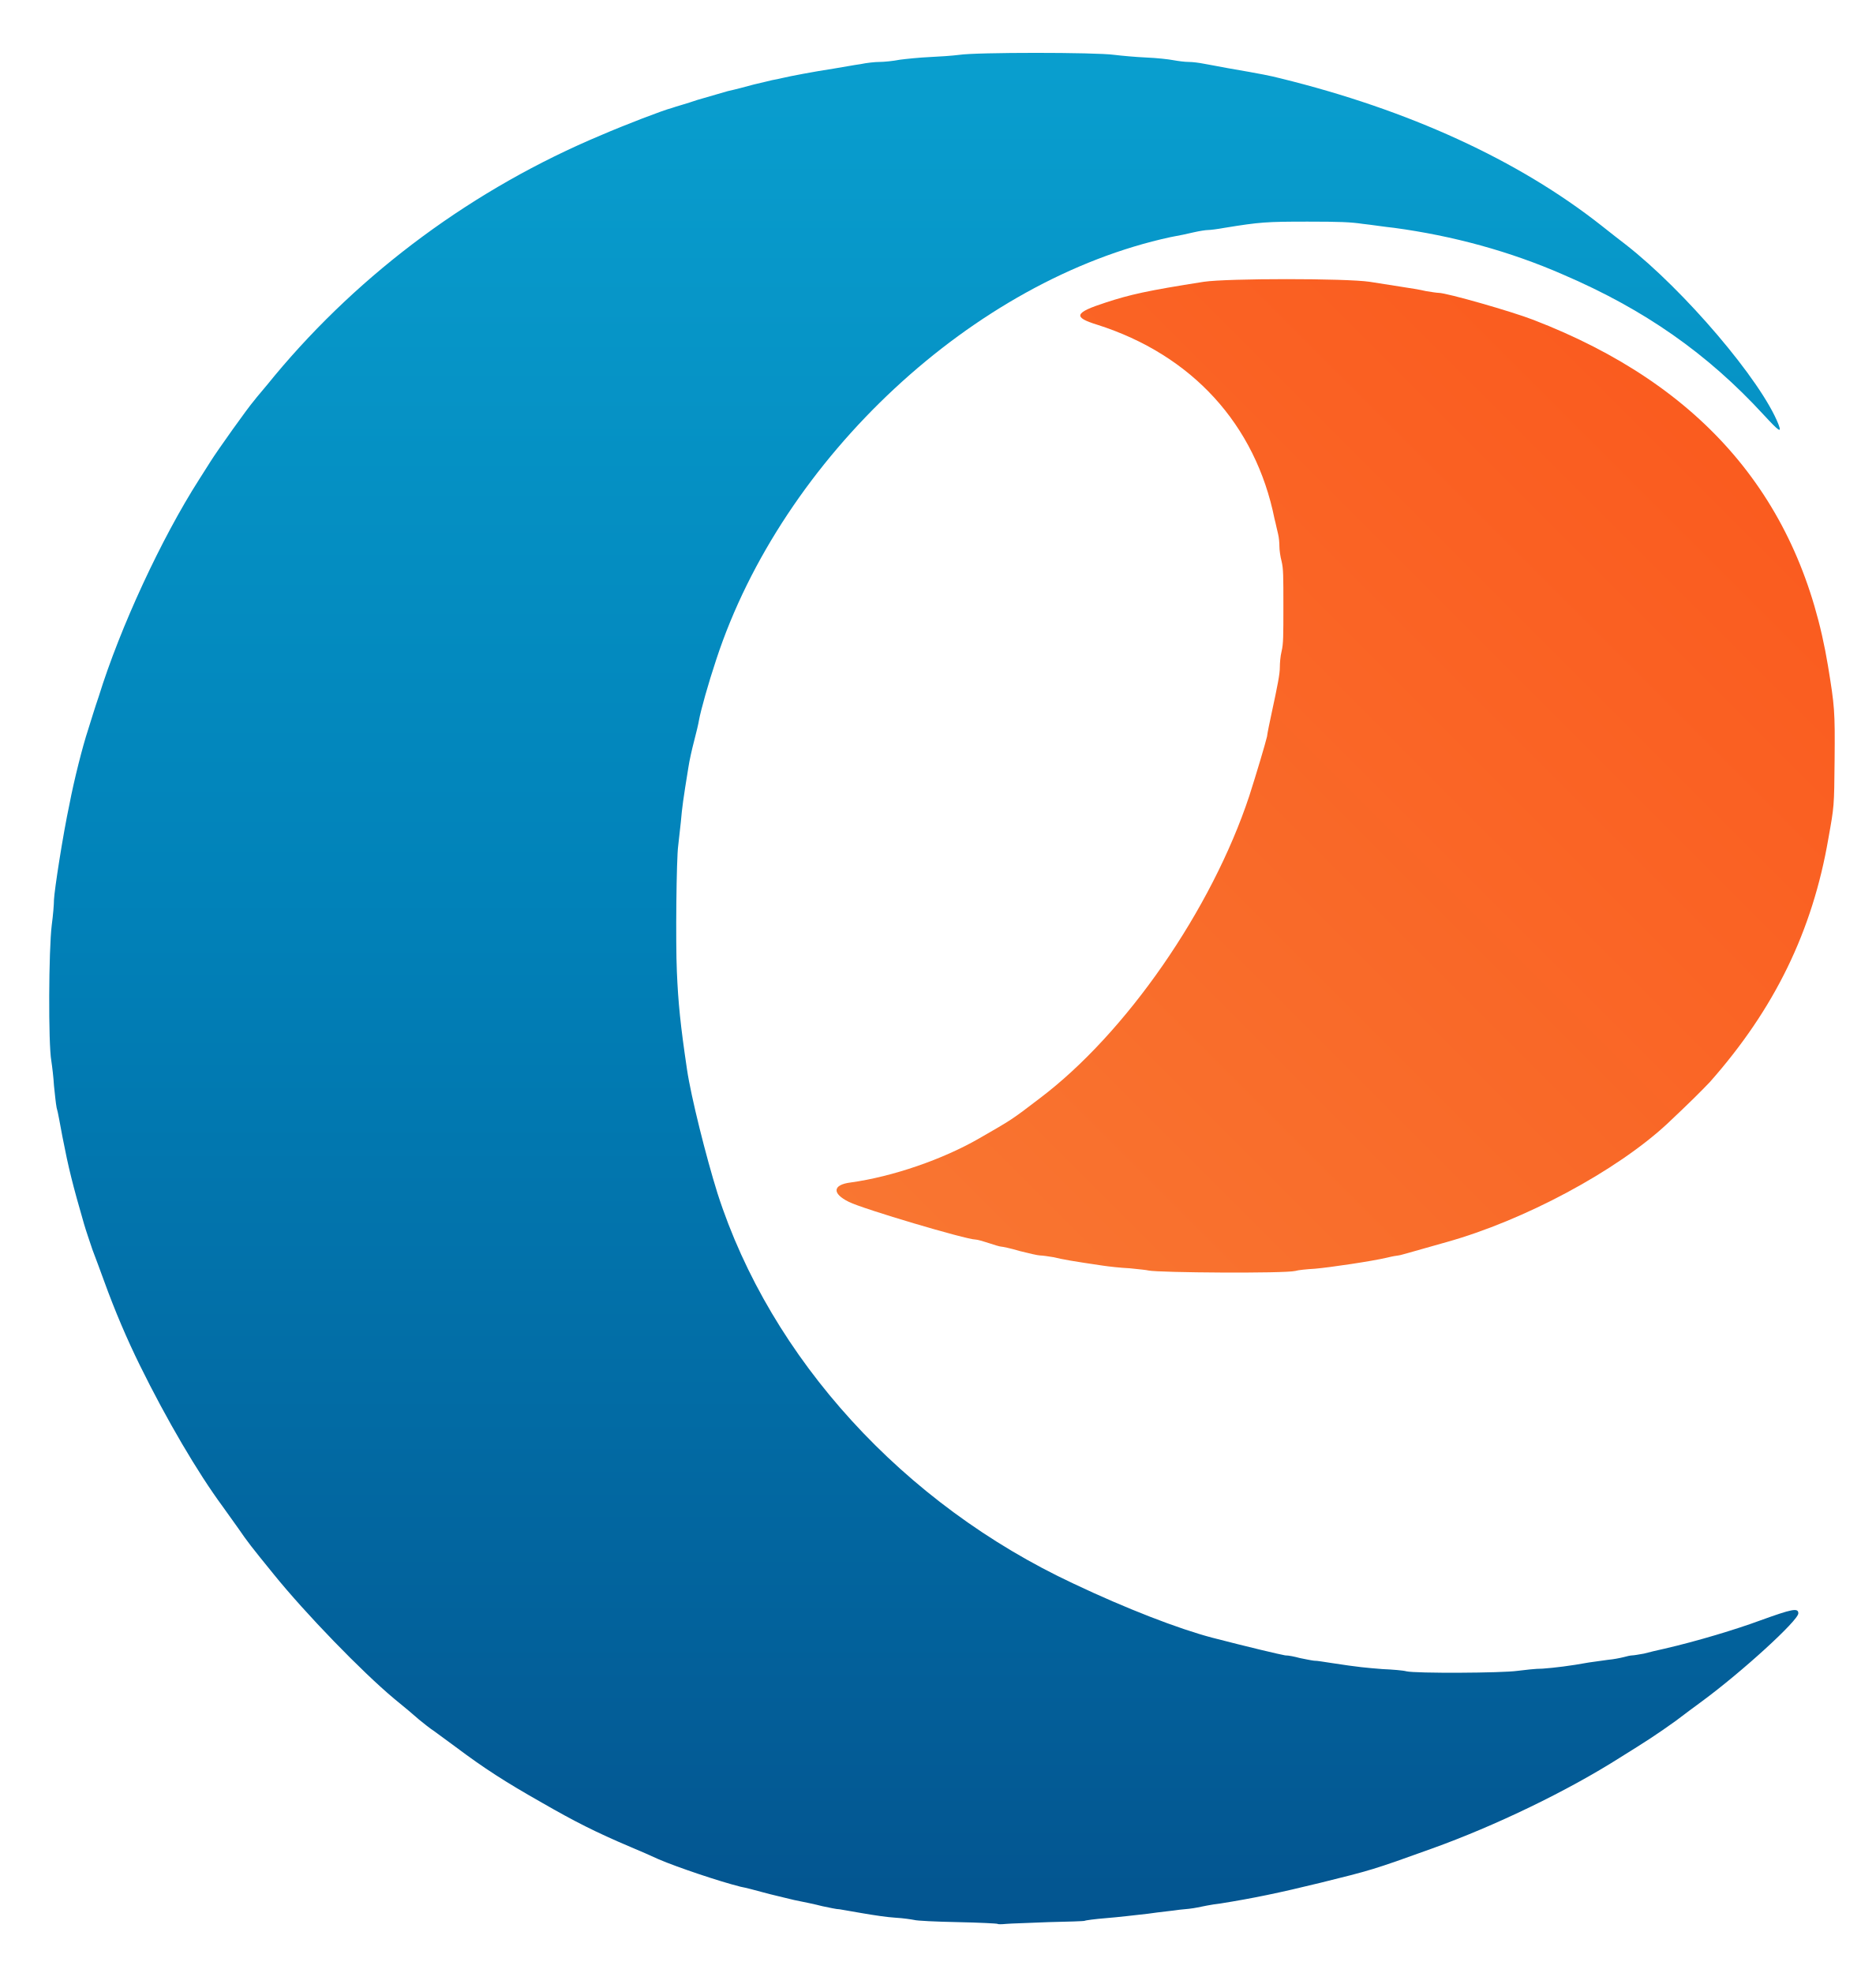
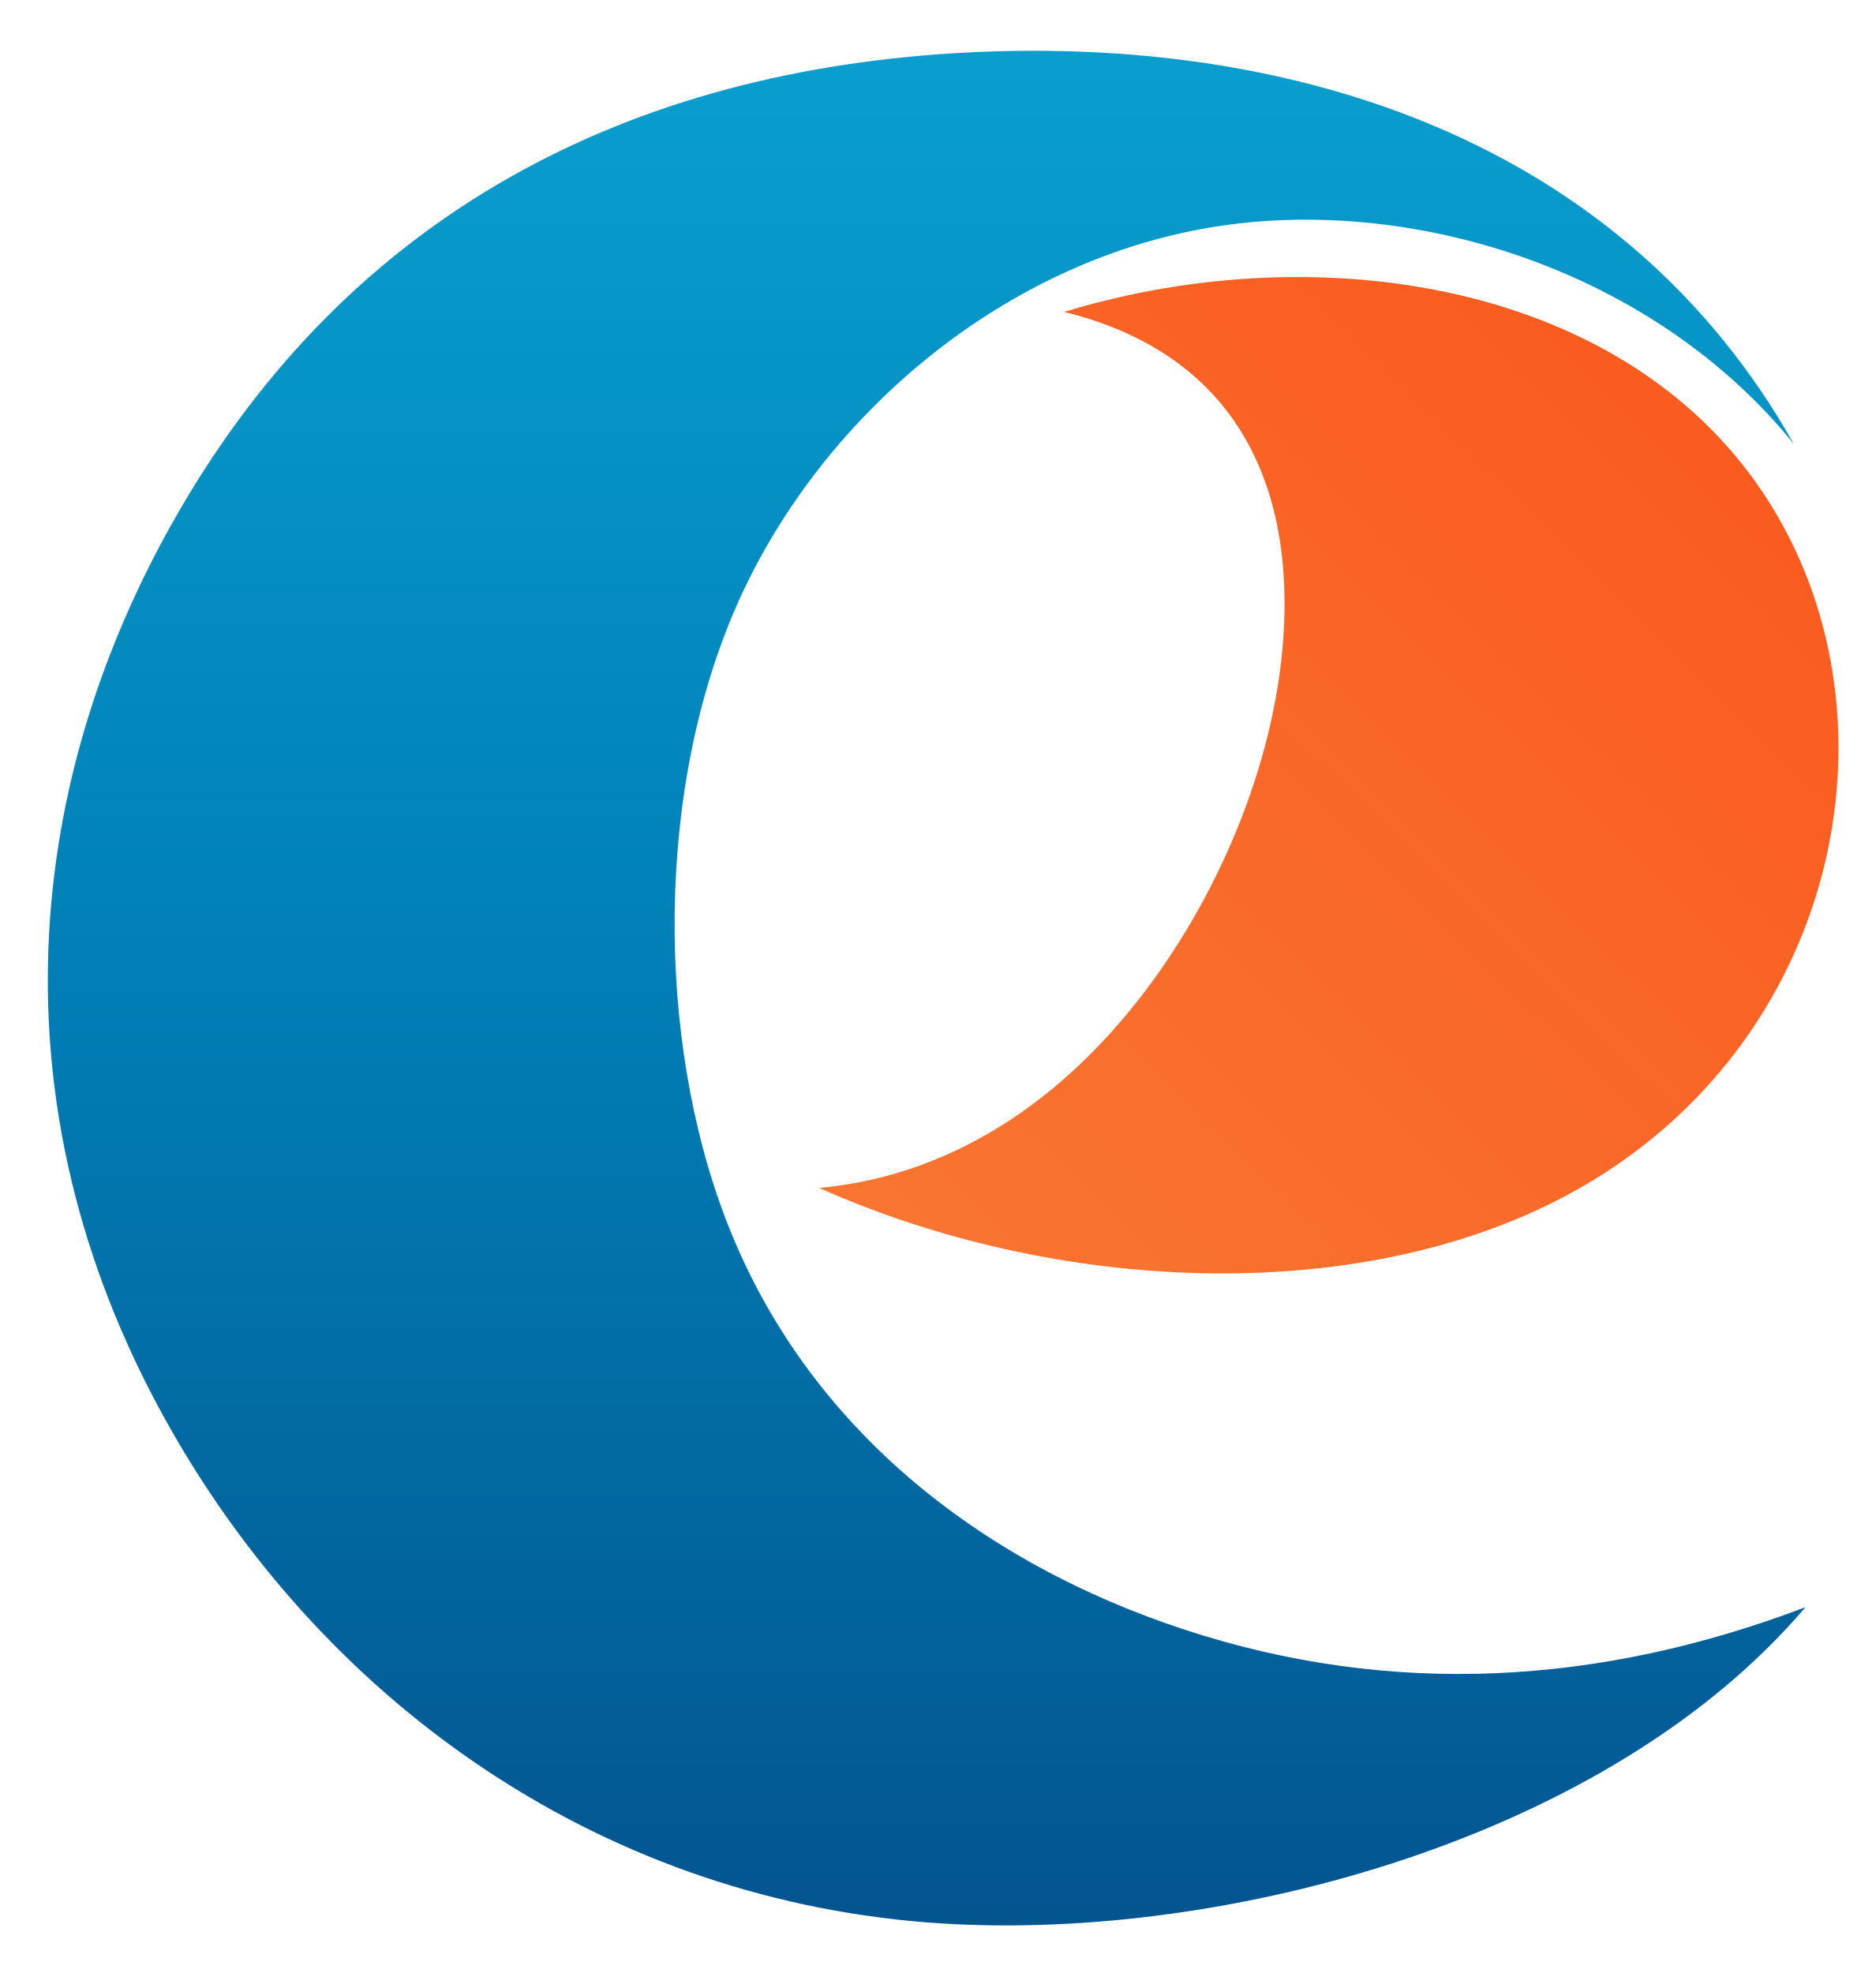
<svg xmlns="http://www.w3.org/2000/svg" viewBox="40 312 424 446" role="img" aria-label="Edel Impresiones">
  <defs>
    <linearGradient id="ia" x1="0" y1="0" x2="0" y2="1">
      <stop offset="0" stop-color="#099ece" />
      <stop offset="0.45" stop-color="#0182b9" />
      <stop offset="1" stop-color="#035590" />
    </linearGradient>
    <linearGradient id="in" x1="1" y1="0" x2="0" y2="1">
      <stop offset="0" stop-color="#fa571c" />
      <stop offset="1" stop-color="#f97732" />
    </linearGradient>
  </defs>
-   <path class="iso-azul" d="M277.0 746.5C281.4 746.4 285.0 746.3 285.2 746.2C285.3 746.1 287.5 745.8 290.0 745.6C292.6 745.4 296.8 744.9 299.5 744.6C302.2 744.2 305.4 743.9 306.6 743.7C307.9 743.6 309.7 743.4 310.6 743.2C311.6 743.0 313.9 742.5 315.8 742.3C323.3 741.1 329.1 739.9 338.5 737.6C349.8 734.8 350.3 734.7 363.6 729.9C378.1 724.7 394.4 716.8 406.2 709.3C408.5 707.9 411.6 705.9 413.0 705.0C414.4 704.1 417.0 702.3 418.8 701.0C420.5 699.7 423.2 697.7 424.7 696.6C433.8 689.9 446.5 678.3 446.5 676.7C446.5 675.4 445.1 675.7 437.9 678.3C432.5 680.3 423.6 683.0 416.2 684.7C414.8 685.0 412.7 685.5 411.6 685.8C410.5 686.0 409.3 686.2 409.0 686.2C408.6 686.2 407.7 686.4 407.0 686.6C406.2 686.8 404.7 687.1 403.5 687.2C402.3 687.4 400.4 687.6 399.2 687.8C394.8 688.6 391.4 689.0 388.7 689.2C387.1 689.2 384.6 689.5 383.0 689.7C379.5 690.2 360.0 690.3 357.9 689.8C357.2 689.6 354.8 689.4 352.5 689.3C348.8 689.0 347.3 688.9 340.8 687.9C339.4 687.7 337.8 687.4 337.0 687.4C336.2 687.3 334.8 687.0 333.8 686.8C332.7 686.5 331.3 686.2 330.5 686.2C329.3 686.0 322.1 684.3 314.0 682.2C306.4 680.2 294.5 675.6 282.7 670.0C244.2 652.0 214.2 619.1 202.2 581.8C199.6 573.5 196.2 559.9 195.3 553.8C193.8 543.7 193.3 538.7 193.0 531.6C192.7 525.1 192.9 505.9 193.3 503.2C193.4 502.2 193.7 499.7 193.9 497.8C194.2 494.4 194.4 492.9 195.6 485.5C195.8 484.1 196.4 481.4 196.9 479.5C197.4 477.6 197.9 475.5 198.0 474.8C198.4 472.6 200.1 466.5 201.9 461.1C216.9 415.4 260.2 375.2 304.6 365.6C306.3 365.3 308.7 364.8 309.9 364.5C311.2 364.2 312.6 364.0 313.0 364.0C313.5 364.0 315.2 363.8 316.8 363.5C324.8 362.2 326.2 362.1 335.6 362.1C342.8 362.1 345.3 362.2 348.0 362.6C349.9 362.8 353.1 363.3 355.1 363.5C368.4 365.3 381.3 368.8 393.4 374.1C411.8 382.0 426.0 392.0 438.6 405.7C442.2 409.6 442.8 410.0 442.0 407.9C438.1 398.0 420.7 377.6 407.5 367.3C406.3 366.4 403.9 364.5 402.0 363.0C383.1 348.1 358.3 336.8 329.4 329.7C327.0 329.1 325.6 328.8 317.5 327.4C315.5 327.0 313.1 326.6 312.1 326.4C311.1 326.2 309.6 326.0 308.7 326.0C307.8 326.0 306.3 325.8 305.2 325.6C304.2 325.4 301.5 325.1 299.1 325.0C296.8 324.9 293.5 324.6 291.9 324.4C287.6 323.8 260.6 323.8 256.8 324.4C255.3 324.6 252.3 324.8 250.1 324.9C247.9 325.0 244.9 325.3 243.4 325.5C241.9 325.8 239.8 326.0 238.8 326.0C237.8 326.0 235.9 326.2 234.5 326.5C233.0 326.7 230.4 327.2 228.5 327.5C223.9 328.2 218.7 329.2 217.0 329.6C216.2 329.8 215.2 330.0 214.6 330.1C214.1 330.2 212.2 330.7 210.4 331.1C208.6 331.6 205.9 332.3 204.5 332.6C203.1 333.0 200.0 333.9 197.6 334.6C195.3 335.4 192.7 336.1 191.9 336.4C189.9 336.9 181.1 340.3 176.0 342.5C147.1 354.6 121.6 373.5 102.1 396.9C100.1 399.4 97.9 401.9 97.4 402.6C96.0 404.2 89.1 413.9 87.6 416.3C87.0 417.3 85.8 419.1 85.0 420.4C76.5 433.7 67.2 453.7 62.3 469.5C61.5 471.8 60.5 475.1 59.9 477.0C58.7 480.6 56.7 488.5 55.7 493.8C54.2 500.8 52.3 513.2 52.2 515.4C52.2 516.4 52.0 518.9 51.7 521.1C51.0 526.7 50.9 547.9 51.6 551.8C51.8 553.1 52.1 555.6 52.2 557.4C52.4 559.2 52.6 561.4 52.8 562.4C53.1 563.3 53.6 566.3 54.1 568.9C55.5 576.1 56.4 579.7 59.0 588.7C59.4 590.1 60.3 592.7 60.9 594.5C61.6 596.4 62.8 599.5 63.5 601.5C66.0 608.4 68.7 614.7 71.6 620.6C77.7 633.0 84.7 644.9 90.3 652.5C91.0 653.5 92.6 655.7 93.8 657.4C96.0 660.6 96.7 661.5 101.9 667.9C109.1 676.8 121.8 689.9 129.1 696.0C131.2 697.7 133.7 699.8 134.7 700.7C135.8 701.6 137.3 702.8 138.1 703.3C138.9 703.9 141.1 705.5 143.0 706.9C149.4 711.7 154.2 714.8 162.5 719.5C169.8 723.7 174.7 726.2 182.5 729.5C184.4 730.3 187.2 731.5 188.9 732.3C193.1 734.1 202.6 737.3 207.4 738.5C208.5 738.7 210.8 739.3 212.6 739.8C214.4 740.3 217.5 741.0 219.5 741.5C221.5 741.9 224.4 742.5 225.9 742.9C227.4 743.2 229.1 743.6 229.8 743.6C230.4 743.7 232.7 744.1 235.0 744.5C237.3 744.9 240.6 745.4 242.4 745.5C244.2 745.6 246.1 745.9 246.6 746.0C247.2 746.2 251.6 746.4 256.5 746.5C261.3 746.6 265.4 746.8 265.5 746.9C265.6 747.0 266.4 747.0 267.4 746.9C268.3 746.8 272.7 746.7 277.0 746.5Z" fill="url(#ia)" pathLength="1" />
-   <path class="iso-naranja" d="M332.8 599.3C333.4 599.1 335.4 598.9 337.2 598.8C340.7 598.5 350.1 597.1 353.5 596.3C354.7 596.0 355.9 595.8 356.1 595.8C356.4 595.8 357.7 595.4 366.9 592.8C384.5 587.9 405.4 576.7 416.9 566.0C422.0 561.2 424.5 558.7 426.5 556.6C441.1 540.1 449.7 522.5 453.3 501.5C454.6 494.2 454.6 494.5 454.7 483.8C454.8 472.6 454.7 471.7 453.2 462.5C447.0 425.0 425.0 399.1 386.6 384.3C381.7 382.4 367.0 378.2 365.2 378.2C364.8 378.2 363.5 378.0 362.3 377.8C361.1 377.5 358.6 377.1 356.6 376.8C354.7 376.5 351.6 376.0 349.6 375.7C344.2 374.9 317.5 374.9 312.1 375.7C299.3 377.7 295.4 378.6 289.9 380.4C282.8 382.7 282.5 383.7 288.0 385.4C309.4 392.2 323.8 407.9 328.1 429.3C328.4 430.4 328.7 432.0 328.9 432.7C329.1 433.5 329.2 434.7 329.2 435.5C329.2 436.3 329.4 437.8 329.7 438.9C330.1 440.6 330.1 442.2 330.1 449.0C330.1 455.8 330.1 457.5 329.7 459.2C329.4 460.4 329.3 462.0 329.3 462.8C329.3 464.4 328.8 466.9 327.4 473.4C327.0 475.3 326.5 477.6 326.4 478.5C326.0 480.2 324.0 486.9 322.4 491.9C313.9 517.6 294.5 545.6 275.0 560.3C268.6 565.2 268.7 565.1 261.4 569.3C253.1 574.1 241.7 578.0 232.3 579.3C228.2 579.8 228.0 581.8 231.9 583.7C235.1 585.3 258.4 592.2 260.5 592.2C260.9 592.2 262.3 592.6 263.5 593.0C264.7 593.4 266.0 593.8 266.3 593.8C266.6 593.8 268.5 594.2 270.5 594.8C272.5 595.3 274.6 595.8 275.1 595.8C275.6 595.8 277.0 596.0 278.2 596.2C280.2 596.7 282.5 597.1 289.3 598.1C290.6 598.3 293.3 598.6 295.4 598.7C297.4 598.9 299.3 599.1 299.6 599.2C302.0 599.7 330.3 599.9 332.8 599.3Z" fill="url(#in)" pathLength="1" />
+   <path class="iso-azul" d="M445.48 412.35C413.91 373.36 360.36 356.43 315.81 363.07C267.64 370.25 225.78 405.65 206.77 448.31C188.07 490.31 188.32 546.6 204.1 587.72C222.22 634.93 262.1 665.41 307.81 680.4C354.56 695.74 401.66 692.98 448.12 675.3C403.75 727.52 317.22 750.76 253.19 746.82C177.2 742.14 114.31 697.87 78.58 635.06C39.07 565.61 43.67 491.63 80.03 428.3C118.93 360.56 181.84 327.64 259.33 323.83C332.55 320.24 406.61 343.52 445.48 412.35Z" fill="url(#ia)" pathLength="1" />
+   <path class="iso-naranja" d="M225.16 580.54C257.57 577.54 282.69 558.16 300.35 534.03C317.63 510.42 329.83 479.42 330.35 450.39C330.92 418.76 317.58 391.64 280.53 382.51C338.87 364.68 411.33 375.84 441.9 428.82C470.71 478.74 453.72 550.65 393.72 582.43C346.32 607.54 278.43 604.29 225.16 580.54Z" fill="url(#in)" pathLength="1" />
</svg>
